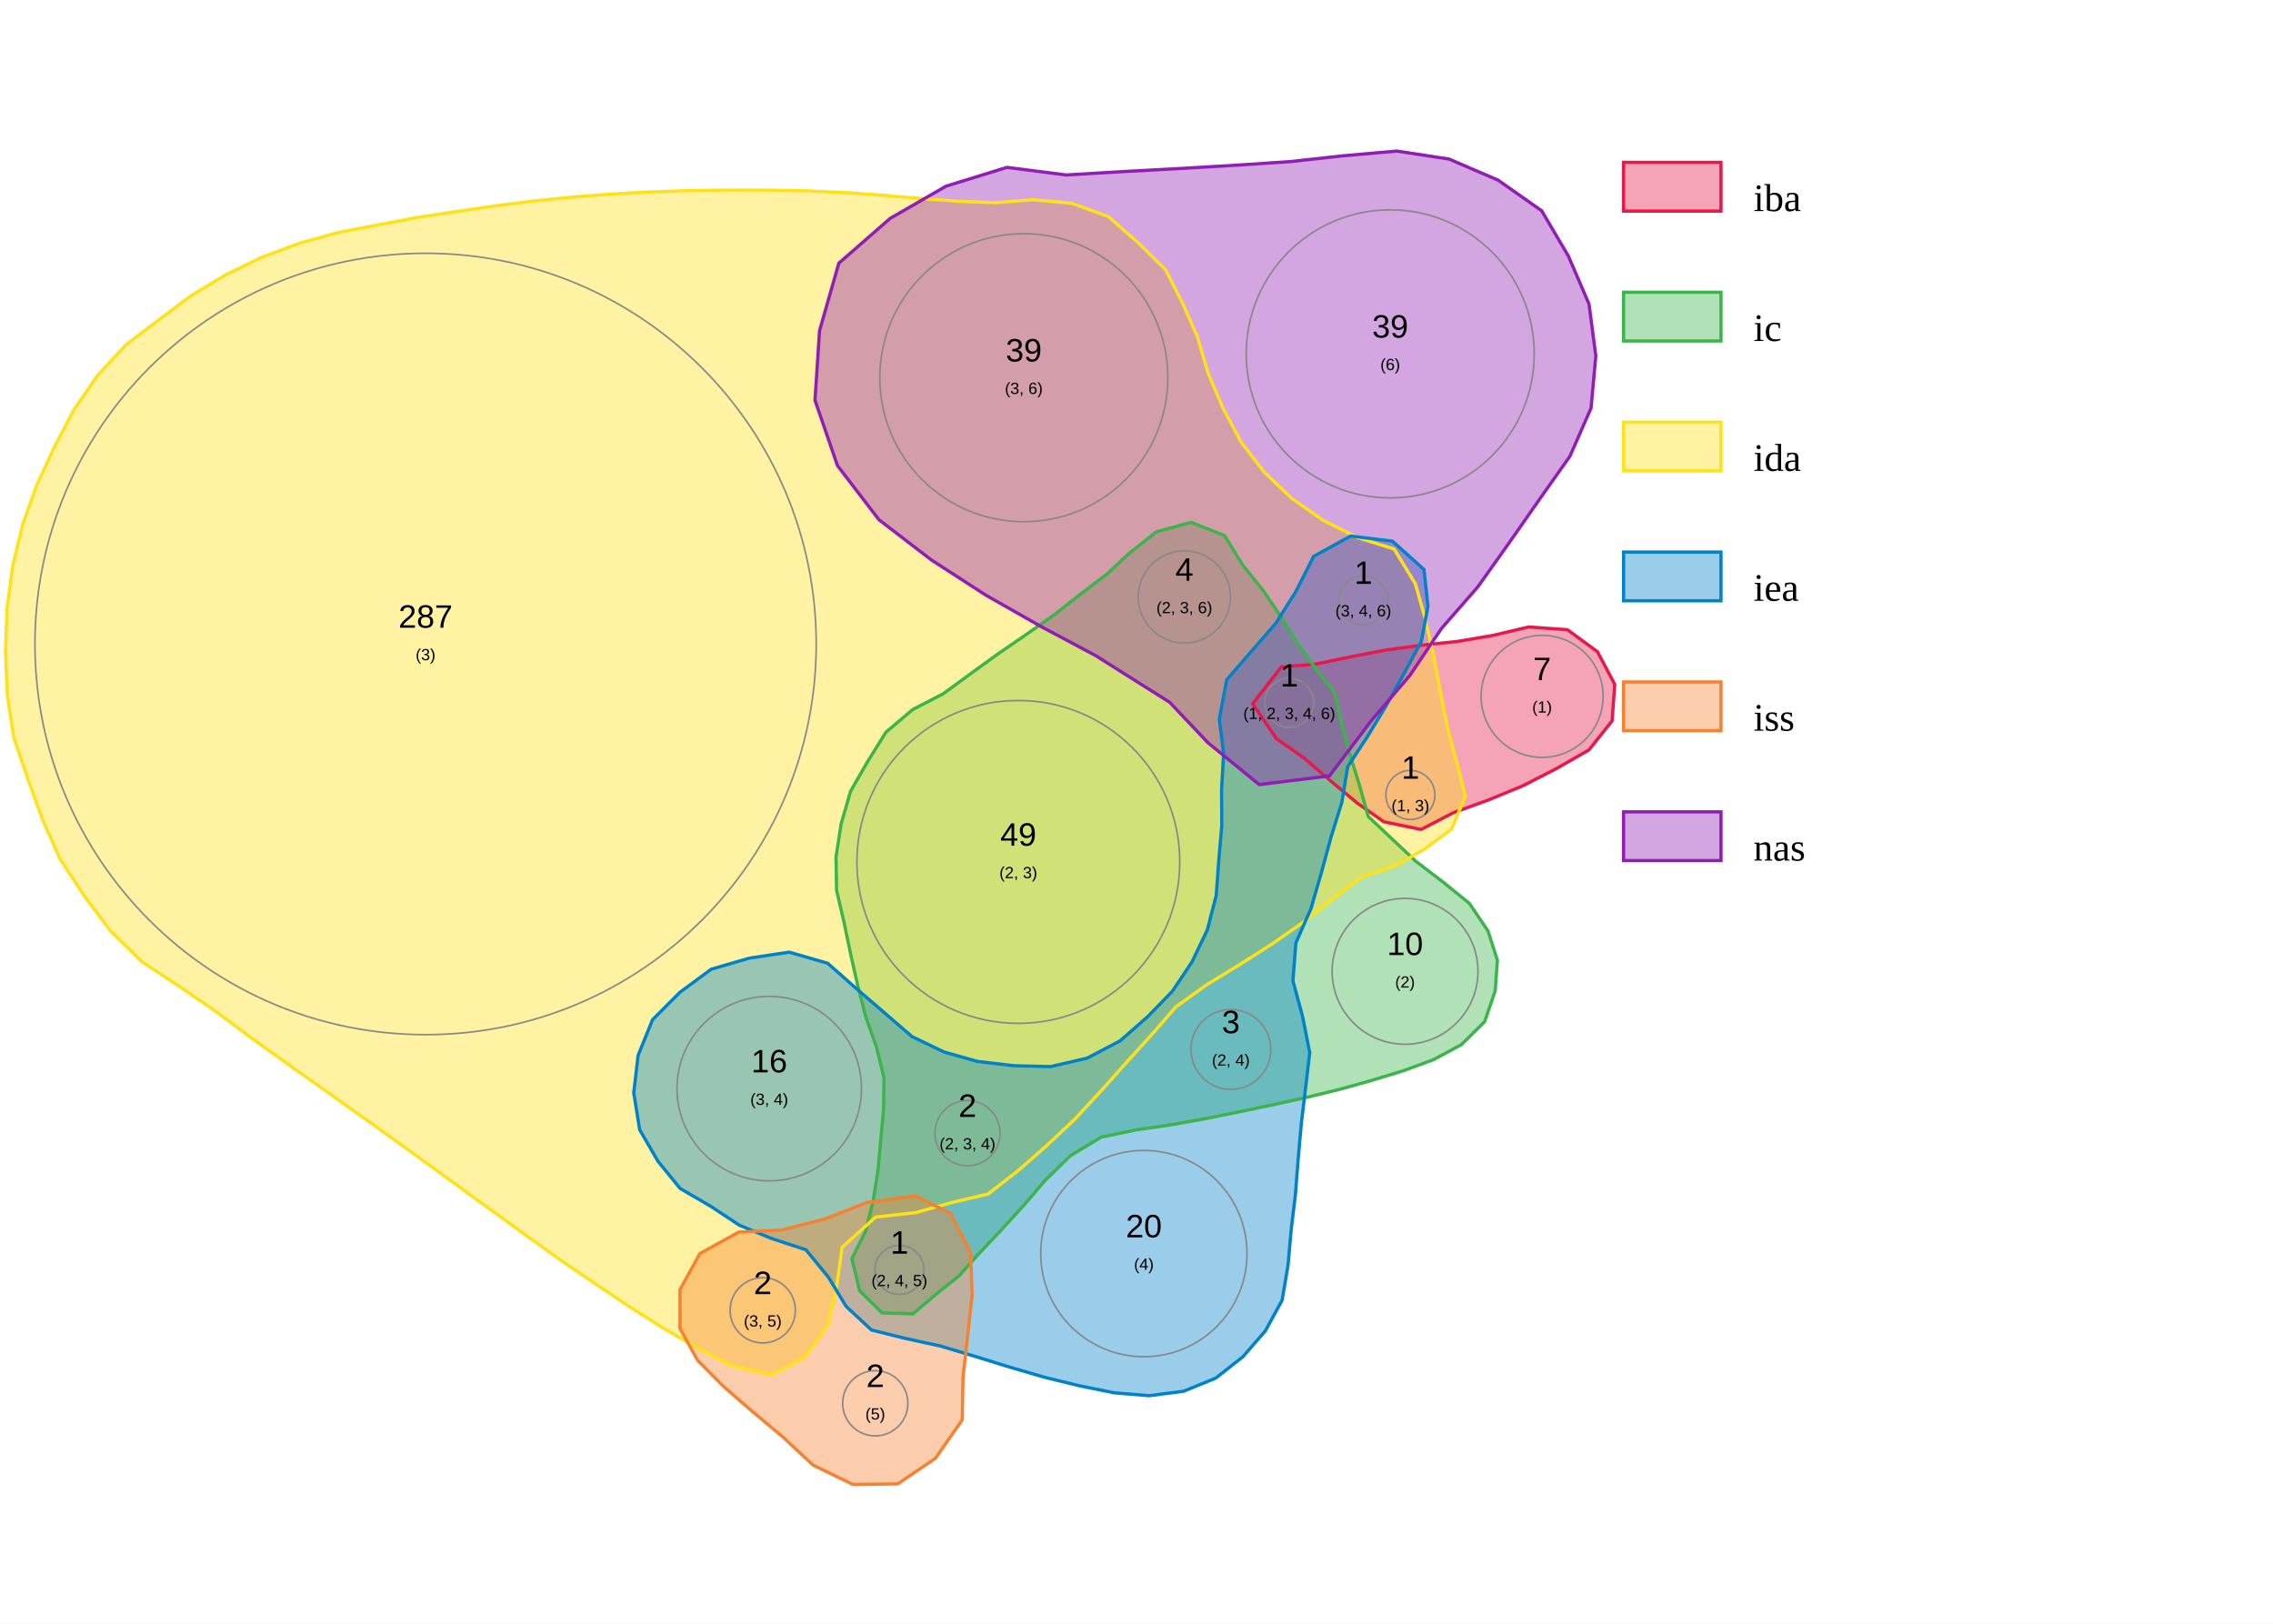
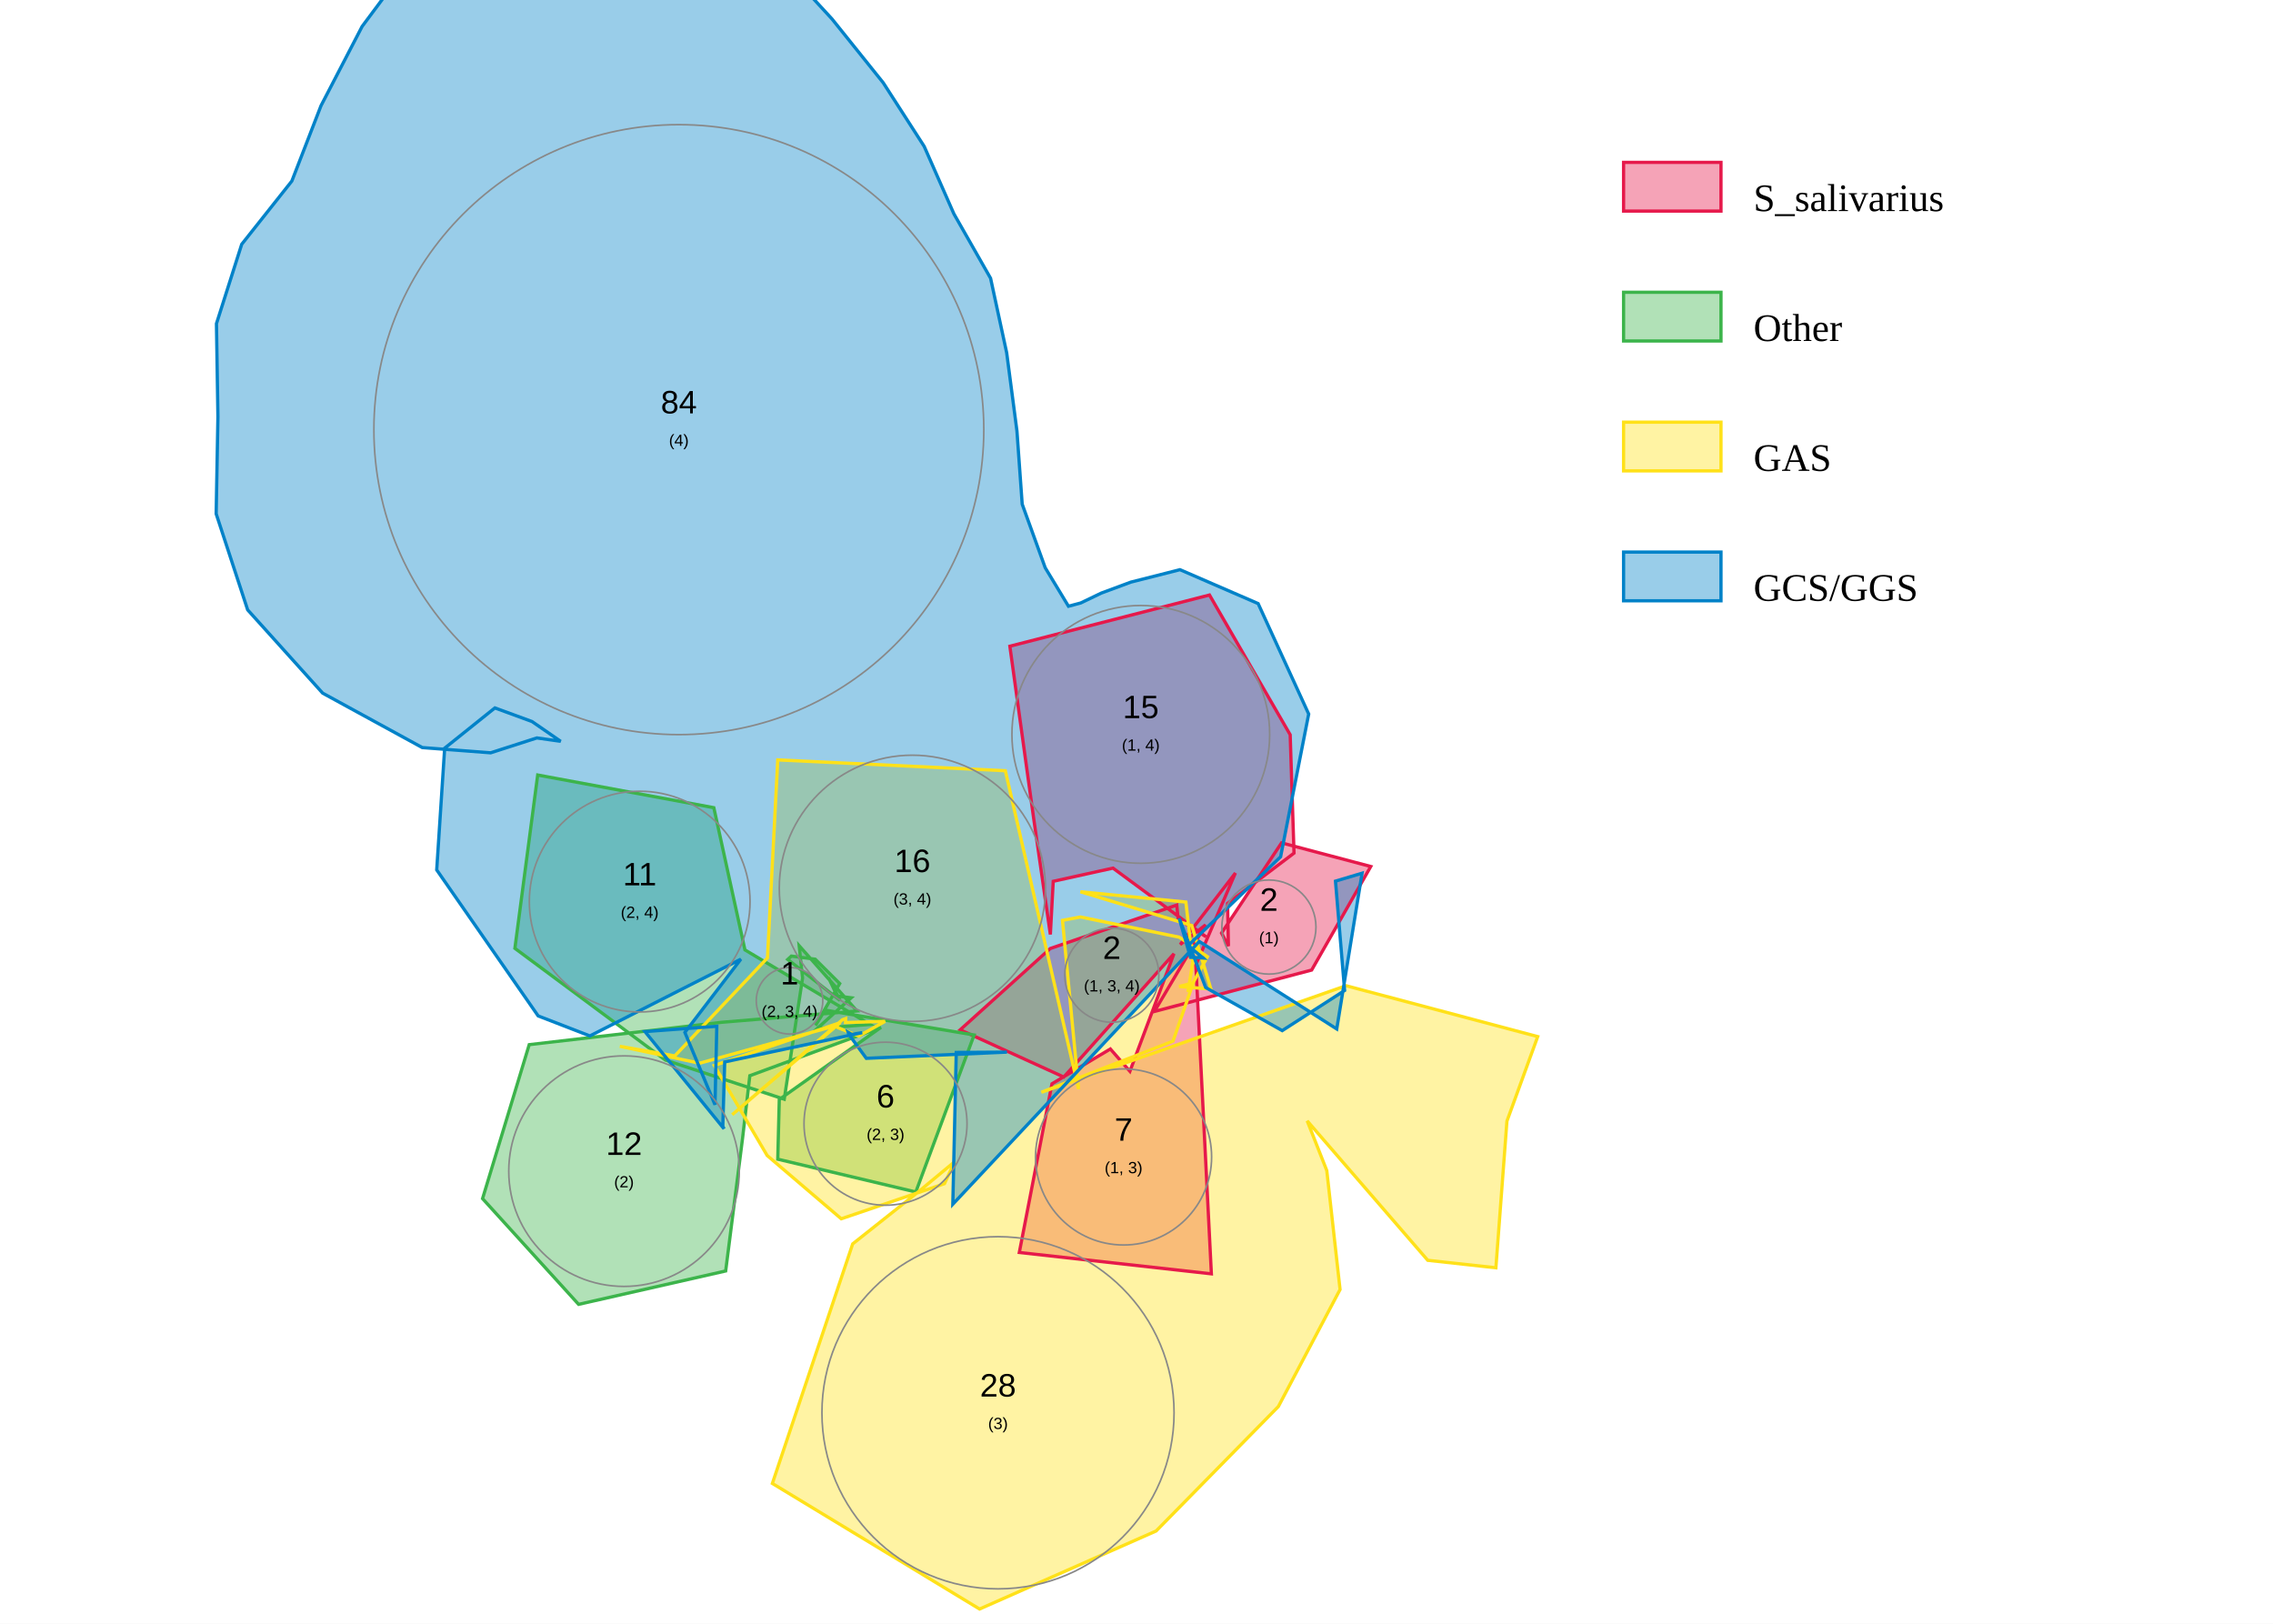
<svg xmlns="http://www.w3.org/2000/svg" xmlns:xlink="http://www.w3.org/1999/xlink" width="700" height="500">
  <defs>
    <style type="text/css">
  .borderLine {
	   stroke: none;
	   fill-opacity: 0.4;
  }
  .outLine {
	   stroke-width: 1;
	   fill: none;
  }
  .circle {
	   stroke: #888888;
	   stroke-width: 0.5;
	   fill: none;
    pointer-events: all;
  }
  .spcircle {
	   stroke: #FF2222;
	   stroke-width: 1;
	   fill: none;
    pointer-events: all;
  }
  .tLabel {
	   font-family: Arial;
    pointer-events: none;
	   font-size: 14px;
	   text-anchor: middle;
	   alignment-baseline: central;
  }
  .nLabel {
	   font-family: Arial;
    pointer-events: none;
	   font-size: 10px;
	   text-anchor: middle;
	   alignment-baseline: central;
  }
  .belong {
	   font-family: Arial;
    pointer-events: none;
	   font-size: 5px;
	   text-anchor: middle;
	   alignment-baseline: central;
  }
  .p0{
    stroke: none;
    fill: #e6194b;
  }
  .q0{
    fill: none;
    stroke: #e6194b;
  }
  .p1{
    stroke: none;
    fill: #3cb44b;
  }
  .q1{
    fill: none;
    stroke: #3cb44b;
  }
  .p2{
    stroke: none;
    fill: #ffe119;
  }
  .q2{
    fill: none;
    stroke: #ffe119;
  }
  .p3{
    stroke: none;
    fill: #0082c8;
  }
  .q3{
    fill: none;
    stroke: #0082c8;
  }
-   .p4{
-     stroke: none;
-     fill: #f58231;
-   }
-   .q4{
-     fill: none;
-     stroke: #f58231;
-   }
-   .p5{
-     stroke: none;
-     fill: #911eb4;
-   }
-   .q5{
-     fill: none;
-     stroke: #911eb4;
-   }

</style>
    <symbol id="bl0">
-       <path d="M 409.78 240.46 L 417.93 247.26 L 426.19 253.06 L 437.65 255.42 L 447.56 250.26 L 458.27 246.38 L 468.99 241.97 L 479.34 236.66 L 489.30 230.96 L 496.47 221.97 L 497.29 210.74 L 491.97 200.70 L 482.72 193.91 L 470.77 193.07 L 459.59 195.70 L 448.75 197.53 L 437.78 198.67 L 426.93 200.15 L 416.21 202.20 L 405.36 204.45 L 394.59 205.39 L 385.75 216.70 L 393.11 227.49 L 401.61 233.42 Z" />
+       <path d="M 342.76 267.32 L 371.41 288.46 L 362.82 282.97 L 362.40 278.70 L 323.44 292.08 L 295.70 317.11 L 327.61 331.65 L 361.53 293.69 L 347.97 329.89 L 341.95 323.01 L 323.97 333.73 L 313.91 385.68 L 373.06 392.25 L 368.27 297.17 L 380.46 268.82 L 363.46 290.85 L 371.27 284.80 L 355.50 311.47 L 403.94 298.71 L 422.14 266.82 L 394.67 259.54 L 376.19 287.32 L 378.31 291.32 L 378.04 278.19 L 398.51 262.70 L 397.33 226.26 L 372.48 183.22 L 311.00 198.99 L 318.33 252.00 L 323.47 287.75 L 324.36 271.38 Z" />
    </symbol>
    <symbol id="bl1">
-       <path d="M 268.92 369.73 L 266.62 379.00 L 262.36 387.58 L 264.74 397.47 L 271.62 404.28 L 281.16 404.58 L 288.02 398.73 L 295.35 392.87 L 301.57 385.91 L 308.26 378.86 L 315.06 371.41 L 321.86 363.48 L 329.62 355.88 L 339.14 350.15 L 350.08 347.89 L 360.90 346.33 L 371.49 344.41 L 381.86 342.32 L 392.14 340.17 L 402.40 337.92 L 412.55 335.45 L 422.49 332.68 L 432.13 329.73 L 441.43 326.32 L 450.07 321.67 L 457.22 314.60 L 460.47 305.09 L 461.14 295.68 L 458.26 286.69 L 452.52 278.19 L 444.34 271.56 L 436.03 265.22 L 428.62 258.27 L 421.36 251.42 L 418.61 241.58 L 415.58 231.89 L 413.01 222.28 L 411.03 213.28 L 404.94 205.60 L 399.59 198.05 L 394.46 189.93 L 389.01 181.82 L 382.73 174.02 L 377.12 164.94 L 366.85 160.84 L 356.07 163.79 L 347.73 170.39 L 340.94 176.75 L 332.86 182.88 L 324.74 189.26 L 316.23 195.25 L 307.56 201.20 L 299.01 207.38 L 290.52 213.61 L 281.08 218.49 L 272.84 225.46 L 267.16 234.58 L 261.93 243.67 L 259.06 253.62 L 257.46 263.87 L 257.64 274.17 L 259.93 284.02 L 261.98 293.84 L 264.19 303.67 L 266.66 313.25 L 269.94 322.45 L 272.23 331.88 L 272.12 341.43 L 271.25 350.99 L 270.38 360.43 Z" />
+       <path d="M 267.95 315.46 L 229.41 292.50 L 219.83 248.71 L 165.59 238.65 L 158.57 292.02 L 204.90 326.43 L 241.52 338.48 L 247.16 301.17 L 246.12 291.23 L 263.93 311.32 L 222.31 314.79 L 162.98 321.68 L 148.61 369.09 L 178.19 401.65 L 223.48 391.37 L 228.69 350.45 L 230.92 331.24 L 271.32 316.35 L 239.99 338.57 L 239.52 356.95 L 282.03 367.05 L 300.00 318.70 L 254.09 311.04 L 251.15 315.77 L 258.60 302.87 L 251.05 295.36 L 243.71 294.41 L 242.59 295.44 L 258.70 308.05 L 255.12 301.03 L 257.85 306.71 L 262.14 307.25 L 251.66 316.72 Z" />
    </symbol>
    <symbol id="bl2">
-       <path d="M 1.70 200.55 L 2.24 213.80 L 4.19 226.87 L 8.46 239.49 L 13.01 252.16 L 18.47 264.48 L 25.87 275.78 L 34.05 286.67 L 43.75 296.16 L 55.19 303.72 L 66.49 311.46 L 77.42 319.63 L 88.48 327.56 L 99.51 335.35 L 110.42 343.10 L 121.18 350.80 L 131.79 358.45 L 142.25 366.05 L 152.60 373.59 L 162.84 381.03 L 173.04 388.30 L 183.36 395.35 L 193.71 402.27 L 204.12 408.91 L 214.60 414.94 L 225.22 420.54 L 237.51 423.36 L 247.89 417.94 L 255.01 407.88 L 257.67 396.07 L 259.37 384.05 L 269.65 374.79 L 281.94 373.41 L 293.20 370.28 L 304.33 367.67 L 313.82 360.25 L 322.37 352.75 L 330.99 344.65 L 338.99 336.02 L 346.82 327.25 L 354.66 318.63 L 362.18 309.99 L 371.89 303.06 L 381.76 297.04 L 391.58 290.79 L 401.10 284.17 L 410.19 277.09 L 419.40 270.08 L 429.66 266.67 L 438.66 261.50 L 446.99 255.38 L 451.31 245.19 L 448.67 234.92 L 445.90 224.50 L 443.72 213.65 L 441.58 202.29 L 438.99 190.79 L 435.89 179.80 L 429.35 169.07 L 418.04 165.54 L 407.39 160.18 L 397.73 153.41 L 389.31 145.36 L 382.26 136.19 L 376.71 125.83 L 372.07 114.93 L 368.75 103.69 L 364.20 93.38 L 358.94 83.05 L 350.42 74.67 L 341.33 66.70 L 330.02 62.57 L 318.07 61.50 L 306.53 62.43 L 295.11 61.97 L 283.67 61.14 L 272.15 60.14 L 260.54 59.32 L 248.80 58.80 L 236.97 58.57 L 225.05 58.53 L 213.06 58.68 L 201.00 59.07 L 188.89 59.72 L 176.74 60.65 L 164.59 61.87 L 152.46 63.41 L 140.35 65.19 L 128.22 67.01 L 116.17 69.30 L 104.14 71.62 L 92.25 74.90 L 80.68 79.20 L 69.56 84.61 L 58.92 91.01 L 48.88 98.51 L 38.78 106.20 L 30.11 115.54 L 22.80 126.09 L 16.82 137.53 L 11.37 149.29 L 6.99 161.54 L 3.92 174.29 L 2.18 187.34 Z" />
+       <path d="M 259.43 314.02 L 225.49 343.25 L 258.80 314.89 L 219.98 328.09 L 236.25 355.81 L 259.07 375.30 L 290.86 364.49 L 294.00 357.72 L 282.98 366.86 L 262.60 383.03 L 237.86 456.80 L 301.67 495.47 L 356.04 471.44 L 393.69 433.11 L 412.69 397.08 L 408.60 360.45 L 402.57 345.15 L 439.70 388.09 L 460.68 390.39 L 464.08 345.23 L 473.56 319.20 L 414.54 303.53 L 320.69 336.35 L 361.24 320.62 L 367.48 302.66 L 363.14 303.76 L 372.92 304.57 L 367.03 284.99 L 332.73 274.60 L 365.21 277.77 L 367.32 296.32 L 365.86 305.43 L 371.85 294.60 L 363.20 288.60 L 332.75 282.36 L 327.20 283.41 L 332.16 335.37 L 309.61 237.33 L 239.52 234.00 L 236.35 294.97 L 207.81 325.15 L 190.88 322.19 L 215.43 327.40 L 256.90 315.98 L 264.49 319.03 L 272.56 314.51 L 260.39 314.87 L 260.43 313.65 Z" />
    </symbol>
    <symbol id="bl3">
-       <path d="M 260.59 402.30 L 268.37 409.54 L 278.64 412.11 L 289.59 414.48 L 300.32 417.69 L 310.89 420.97 L 321.61 424.08 L 332.43 426.73 L 343.16 428.89 L 353.90 429.78 L 364.52 428.41 L 374.40 424.37 L 382.73 417.82 L 389.68 409.83 L 394.85 400.36 L 396.68 389.54 L 397.62 378.81 L 398.93 367.96 L 399.78 357.04 L 400.75 346.07 L 402.07 335.07 L 403.35 324.13 L 401.17 313.09 L 398.17 302.01 L 399.08 290.35 L 403.73 279.78 L 406.87 268.96 L 409.89 257.85 L 413.25 247.03 L 415.05 236.06 L 421.03 226.98 L 426.88 217.31 L 432.36 207.46 L 437.72 197.53 L 439.76 186.69 L 438.53 175.38 L 428.82 166.64 L 415.94 165.07 L 404.56 171.32 L 399.03 182.24 L 392.89 191.94 L 385.54 200.38 L 377.79 209.33 L 375.50 221.46 L 376.82 232.08 L 376.20 243.11 L 376.27 254.10 L 375.34 264.92 L 374.56 275.68 L 371.84 286.27 L 367.14 296.13 L 361.06 305.22 L 353.40 313.11 L 344.95 320.51 L 334.83 325.83 L 323.56 328.44 L 312.26 328.17 L 300.99 326.84 L 290.74 323.95 L 280.86 319.20 L 272.46 311.95 L 263.60 304.31 L 254.88 296.61 L 243.05 293.20 L 230.83 295.03 L 219.05 298.44 L 209.35 305.59 L 200.95 314.02 L 196.51 324.99 L 195.17 336.51 L 196.99 347.86 L 202.62 357.57 L 209.46 365.97 L 218.77 371.40 L 227.75 377.31 L 237.41 381.30 L 248.21 384.86 L 255.15 393.34 Z" />
-     </symbol>
-     <symbol id="bl4">
-       <path d="M 209.42 397.10 L 209.41 409.10 L 214.85 418.91 L 222.78 426.91 L 231.80 434.71 L 241.20 442.58 L 250.39 451.15 L 262.69 457.12 L 276.48 456.93 L 288.07 449.07 L 296.34 437.21 L 296.58 424.09 L 298.00 411.32 L 299.37 398.80 L 298.93 385.74 L 292.73 373.67 L 281.82 368.25 L 266.85 370.32 L 254.05 375.35 L 240.82 378.74 L 227.48 379.41 L 215.53 386.02 Z" />
-     </symbol>
-     <symbol id="bl5">
-       <path d="M 328.35 53.88 L 310.11 51.54 L 291.34 57.33 L 274.12 67.26 L 258.33 81.04 L 252.39 101.86 L 250.99 123.26 L 257.92 143.40 L 270.70 160.06 L 286.85 172.44 L 303.61 183.28 L 320.99 193.14 L 337.44 201.90 L 360.25 216.28 L 372.03 228.73 L 387.79 241.60 L 409.42 238.93 L 422.27 221.97 L 434.22 207.95 L 443.90 193.55 L 455.12 180.71 L 464.75 167.17 L 474.12 153.74 L 483.48 140.48 L 489.98 125.68 L 491.45 109.59 L 489.36 93.63 L 483.03 78.90 L 474.79 64.91 L 461.34 55.46 L 446.26 48.98 L 430.16 46.52 L 413.70 47.97 L 397.16 49.78 L 380.42 50.89 L 363.44 51.89 L 346.05 52.83 Z" />
+       <path d="M 165.34 227.23 L 172.66 228.27 L 163.84 222.18 L 152.41 217.99 L 136.94 230.39 L 134.49 267.87 L 165.73 312.83 L 181.67 318.99 L 228.16 295.36 L 210.92 317.91 L 220.19 340.18 L 220.75 316.02 L 198.62 317.66 L 222.97 347.59 L 222.60 346.75 L 223.18 327.00 L 265.54 317.99 L 262.29 318.51 L 261.21 317.88 L 261.45 318.57 L 266.79 325.89 L 310.10 323.98 L 294.49 324.08 L 293.43 370.82 L 369.34 289.90 L 411.67 316.85 L 419.47 268.88 L 411.28 271.33 L 414.09 305.00 L 394.88 317.36 L 371.31 304.10 L 363.15 282.77 L 366.62 294.79 L 368.85 294.89 L 370.51 295.00 L 365.89 291.18 L 394.38 263.83 L 403.03 219.87 L 387.46 185.86 L 363.39 175.42 L 348.24 179.26 L 339.16 182.63 L 332.81 185.68 L 329.05 186.68 L 321.89 174.83 L 314.80 155.25 L 313.18 132.69 L 310.02 108.63 L 305.06 85.68 L 293.76 65.84 L 284.61 45.06 L 272.00 25.48 L 256.23 5.84 L 237.22 -14.80 L 212.85 -30.06 L 184.38 -35.62 L 155.19 -30.61 L 129.49 -15.95 L 111.52 8.14 L 98.86 32.55 L 89.88 55.75 L 74.44 75.22 L 66.66 99.66 L 67.11 128.32 L 66.57 158.22 L 76.27 187.80 L 99.37 213.44 L 130.05 230.20 L 151.11 231.81 Z" />
    </symbol>
  </defs>
  <rect width="700" height="500" style="fill:#fff;stroke-width:0" />
  <use class="p0 borderLine" xlink:href="#bl0" />
  <use class="p1 borderLine" xlink:href="#bl1" />
  <use class="p2 borderLine" xlink:href="#bl2" />
  <use class="p3 borderLine" xlink:href="#bl3" />
-   <use class="p4 borderLine" xlink:href="#bl4" />
-   <use class="p5 borderLine" xlink:href="#bl5" />
  <use class="q0 outLine" xlink:href="#bl0" />
  <use class="q1 outLine" xlink:href="#bl1" />
  <use class="q2 outLine" xlink:href="#bl2" />
  <use class="q3 outLine" xlink:href="#bl3" />
-   <use class="q4 outLine" xlink:href="#bl4" />
-   <use class="q5 outLine" xlink:href="#bl5" />
-   <circle class="circle" cx="474.915" cy="214.434" r="18.789" />
-   <text class="tLabel" x="474.91" y="194.43" />
-   <text class="nLabel" x="474.91" y="209.43">7</text>
-   <text class="belong" x="474.91" y="219.43">(1)</text>
-   <circle class="circle" cx="432.7" cy="299.103" r="22.457" />
-   <text class="tLabel" x="432.70" y="279.10" />
-   <text class="nLabel" x="432.70" y="294.10">10</text>
-   <text class="belong" x="432.70" y="304.10">(2)</text>
-   <circle class="circle" cx="313.607" cy="265.416" r="49.71" />
-   <text class="tLabel" x="313.61" y="245.42" />
-   <text class="nLabel" x="313.61" y="260.42">49</text>
-   <text class="belong" x="313.61" y="270.42">(2, 3)</text>
-   <circle class="circle" cx="297.953" cy="348.933" r="10.043" />
-   <text class="tLabel" x="297.95" y="328.93" />
-   <text class="nLabel" x="297.95" y="343.93">2</text>
-   <text class="belong" x="297.95" y="353.93">(2, 3, 4)</text>
-   <circle class="circle" cx="379.06" cy="323.162" r="12.3" />
-   <text class="tLabel" x="379.06" y="303.16" />
-   <text class="nLabel" x="379.06" y="318.16">3</text>
-   <text class="belong" x="379.06" y="328.16">(2, 4)</text>
-   <circle class="circle" cx="276.984" cy="391.04" r="7.551" />
-   <text class="tLabel" x="276.98" y="371.04" />
-   <text class="nLabel" x="276.98" y="386.04">1</text>
-   <text class="belong" x="276.98" y="396.04">(2, 4, 5)</text>
-   <circle class="circle" cx="364.74" cy="183.819" r="14.203" />
-   <text class="tLabel" x="364.74" y="163.82" />
-   <text class="nLabel" x="364.74" y="178.82">4</text>
-   <text class="belong" x="364.74" y="188.82">(2, 3, 6)</text>
-   <circle class="circle" cx="131.064" cy="198.302" r="120.305" />
-   <text class="tLabel" x="131.06" y="178.30" />
-   <text class="nLabel" x="131.06" y="193.30">287</text>
-   <text class="belong" x="131.06" y="203.30">(3)</text>
-   <circle class="circle" cx="434.351" cy="244.792" r="7.551" />
-   <text class="tLabel" x="434.35" y="224.79" />
-   <text class="nLabel" x="434.35" y="239.79">1</text>
-   <text class="belong" x="434.35" y="249.79">(1, 3)</text>
-   <circle class="circle" cx="236.899" cy="335.217" r="28.406" />
-   <text class="tLabel" x="236.90" y="315.22" />
-   <text class="nLabel" x="236.90" y="330.22">16</text>
-   <text class="belong" x="236.90" y="340.22">(3, 4)</text>
-   <circle class="circle" cx="419.862" cy="184.787" r="7.551" />
-   <text class="tLabel" x="419.86" y="164.79" />
-   <text class="nLabel" x="419.86" y="179.79">1</text>
-   <text class="belong" x="419.86" y="189.79">(3, 4, 6)</text>
-   <circle class="circle" cx="234.897" cy="403.486" r="10.043" />
-   <text class="tLabel" x="234.90" y="383.49" />
-   <text class="nLabel" x="234.90" y="398.49">2</text>
-   <text class="belong" x="234.90" y="408.49">(3, 5)</text>
-   <circle class="circle" cx="315.3" cy="116.306" r="44.348" />
-   <text class="tLabel" x="315.30" y="96.31" />
-   <text class="nLabel" x="315.30" y="111.31">39</text>
-   <text class="belong" x="315.30" y="121.31">(3, 6)</text>
-   <circle class="circle" cx="352.271" cy="386.016" r="31.758" />
-   <text class="tLabel" x="352.27" y="366.02" />
-   <text class="nLabel" x="352.27" y="381.02">20</text>
-   <text class="belong" x="352.27" y="391.02">(4)</text>
-   <circle class="circle" cx="269.546" cy="432.114" r="10.043" />
-   <text class="tLabel" x="269.55" y="412.11" />
-   <text class="nLabel" x="269.55" y="427.11">2</text>
-   <text class="belong" x="269.55" y="437.11">(5)</text>
-   <circle class="circle" cx="428.14" cy="108.969" r="44.348" />
-   <text class="tLabel" x="428.14" y="88.97" />
-   <text class="nLabel" x="428.14" y="103.97">39</text>
-   <text class="belong" x="428.14" y="113.97">(6)</text>
-   <circle class="circle" cx="397.053" cy="216.411" r="7.551" />
-   <text class="tLabel" x="397.05" y="196.41" />
-   <text class="nLabel" x="397.05" y="211.41">1</text>
-   <text class="belong" x="397.05" y="221.41">(1, 2, 3, 4, 6)</text>
+   <circle class="circle" cx="390.777" cy="285.465" r="14.492" />
+   <text class="tLabel" x="390.78" y="265.46" />
+   <text class="nLabel" x="390.78" y="280.46">2</text>
+   <text class="belong" x="390.78" y="290.46">(1)</text>
+   <circle class="circle" cx="192.173" cy="360.634" r="35.497" />
+   <text class="tLabel" x="192.17" y="340.63" />
+   <text class="nLabel" x="192.17" y="355.63">12</text>
+   <text class="belong" x="192.17" y="365.63">(2)</text>
+   <circle class="circle" cx="272.707" cy="346.024" r="25.1" />
+   <text class="tLabel" x="272.71" y="326.02" />
+   <text class="nLabel" x="272.71" y="341.02">6</text>
+   <text class="belong" x="272.71" y="351.02">(2, 3)</text>
+   <circle class="circle" cx="243.144" cy="308.161" r="10.247" />
+   <text class="tLabel" x="243.14" y="288.16" />
+   <text class="nLabel" x="243.14" y="303.16">1</text>
+   <text class="belong" x="243.14" y="313.16">(2, 3, 4)</text>
+   <circle class="circle" cx="197" cy="277.632" r="33.986" />
+   <text class="tLabel" x="197.00" y="257.63" />
+   <text class="nLabel" x="197.00" y="272.63">11</text>
+   <text class="belong" x="197.00" y="282.63">(2, 4)</text>
+   <circle class="circle" cx="307.348" cy="435.036" r="54.222" />
+   <text class="tLabel" x="307.35" y="415.04" />
+   <text class="nLabel" x="307.35" y="430.04">28</text>
+   <text class="belong" x="307.35" y="440.04">(3)</text>
+   <circle class="circle" cx="346.021" cy="356.26" r="27.111" />
+   <text class="tLabel" x="346.02" y="336.26" />
+   <text class="nLabel" x="346.02" y="351.26">7</text>
+   <text class="belong" x="346.02" y="361.26">(1, 3)</text>
+   <circle class="circle" cx="342.397" cy="300.294" r="14.492" />
+   <text class="tLabel" x="342.40" y="280.29" />
+   <text class="nLabel" x="342.40" y="295.29">2</text>
+   <text class="belong" x="342.40" y="305.29">(1, 3, 4)</text>
+   <circle class="circle" cx="280.976" cy="273.537" r="40.988" />
+   <text class="tLabel" x="280.98" y="253.54" />
+   <text class="nLabel" x="280.98" y="268.54">16</text>
+   <text class="belong" x="280.98" y="278.54">(3, 4)</text>
+   <circle class="circle" cx="209.061" cy="132.301" r="93.915" />
+   <text class="tLabel" x="209.06" y="112.30" />
+   <text class="nLabel" x="209.06" y="127.30">84</text>
+   <text class="belong" x="209.06" y="137.30">(4)</text>
+   <circle class="circle" cx="351.323" cy="226.14" r="39.687" />
+   <text class="tLabel" x="351.32" y="206.14" />
+   <text class="nLabel" x="351.32" y="221.14">15</text>
+   <text class="belong" x="351.32" y="231.14">(1, 4)</text>
  <rect class="p0 borderLine" x="500.00" y="50.00" width="30.00" height="15.00" />
  <rect class="q0" x="500.00" y="50.00" width="30.00" height="15.00" />
-   <text class="legend" x="540.00" y="65.00">iba</text>
+   <text class="legend" x="540.00" y="65.00">S_salivarius</text>
  <rect class="p1 borderLine" x="500.00" y="90.00" width="30.00" height="15.00" />
  <rect class="q1" x="500.00" y="90.00" width="30.00" height="15.00" />
-   <text class="legend" x="540.00" y="105.00">ic</text>
+   <text class="legend" x="540.00" y="105.00">Other</text>
  <rect class="p2 borderLine" x="500.00" y="130.00" width="30.00" height="15.00" />
  <rect class="q2" x="500.00" y="130.00" width="30.00" height="15.00" />
-   <text class="legend" x="540.00" y="145.00">ida</text>
+   <text class="legend" x="540.00" y="145.00">GAS</text>
  <rect class="p3 borderLine" x="500.00" y="170.00" width="30.00" height="15.00" />
  <rect class="q3" x="500.00" y="170.00" width="30.00" height="15.00" />
-   <text class="legend" x="540.00" y="185.00">iea</text>
-   <rect class="p4 borderLine" x="500.00" y="210.00" width="30.00" height="15.00" />
-   <rect class="q4" x="500.00" y="210.00" width="30.00" height="15.00" />
-   <text class="legend" x="540.00" y="225.00">iss</text>
-   <rect class="p5 borderLine" x="500.00" y="250.00" width="30.00" height="15.00" />
-   <rect class="q5" x="500.00" y="250.00" width="30.00" height="15.00" />
-   <text class="legend" x="540.00" y="265.00">nas</text>
+   <text class="legend" x="540.00" y="185.00">GCS/GGS</text>
</svg>
